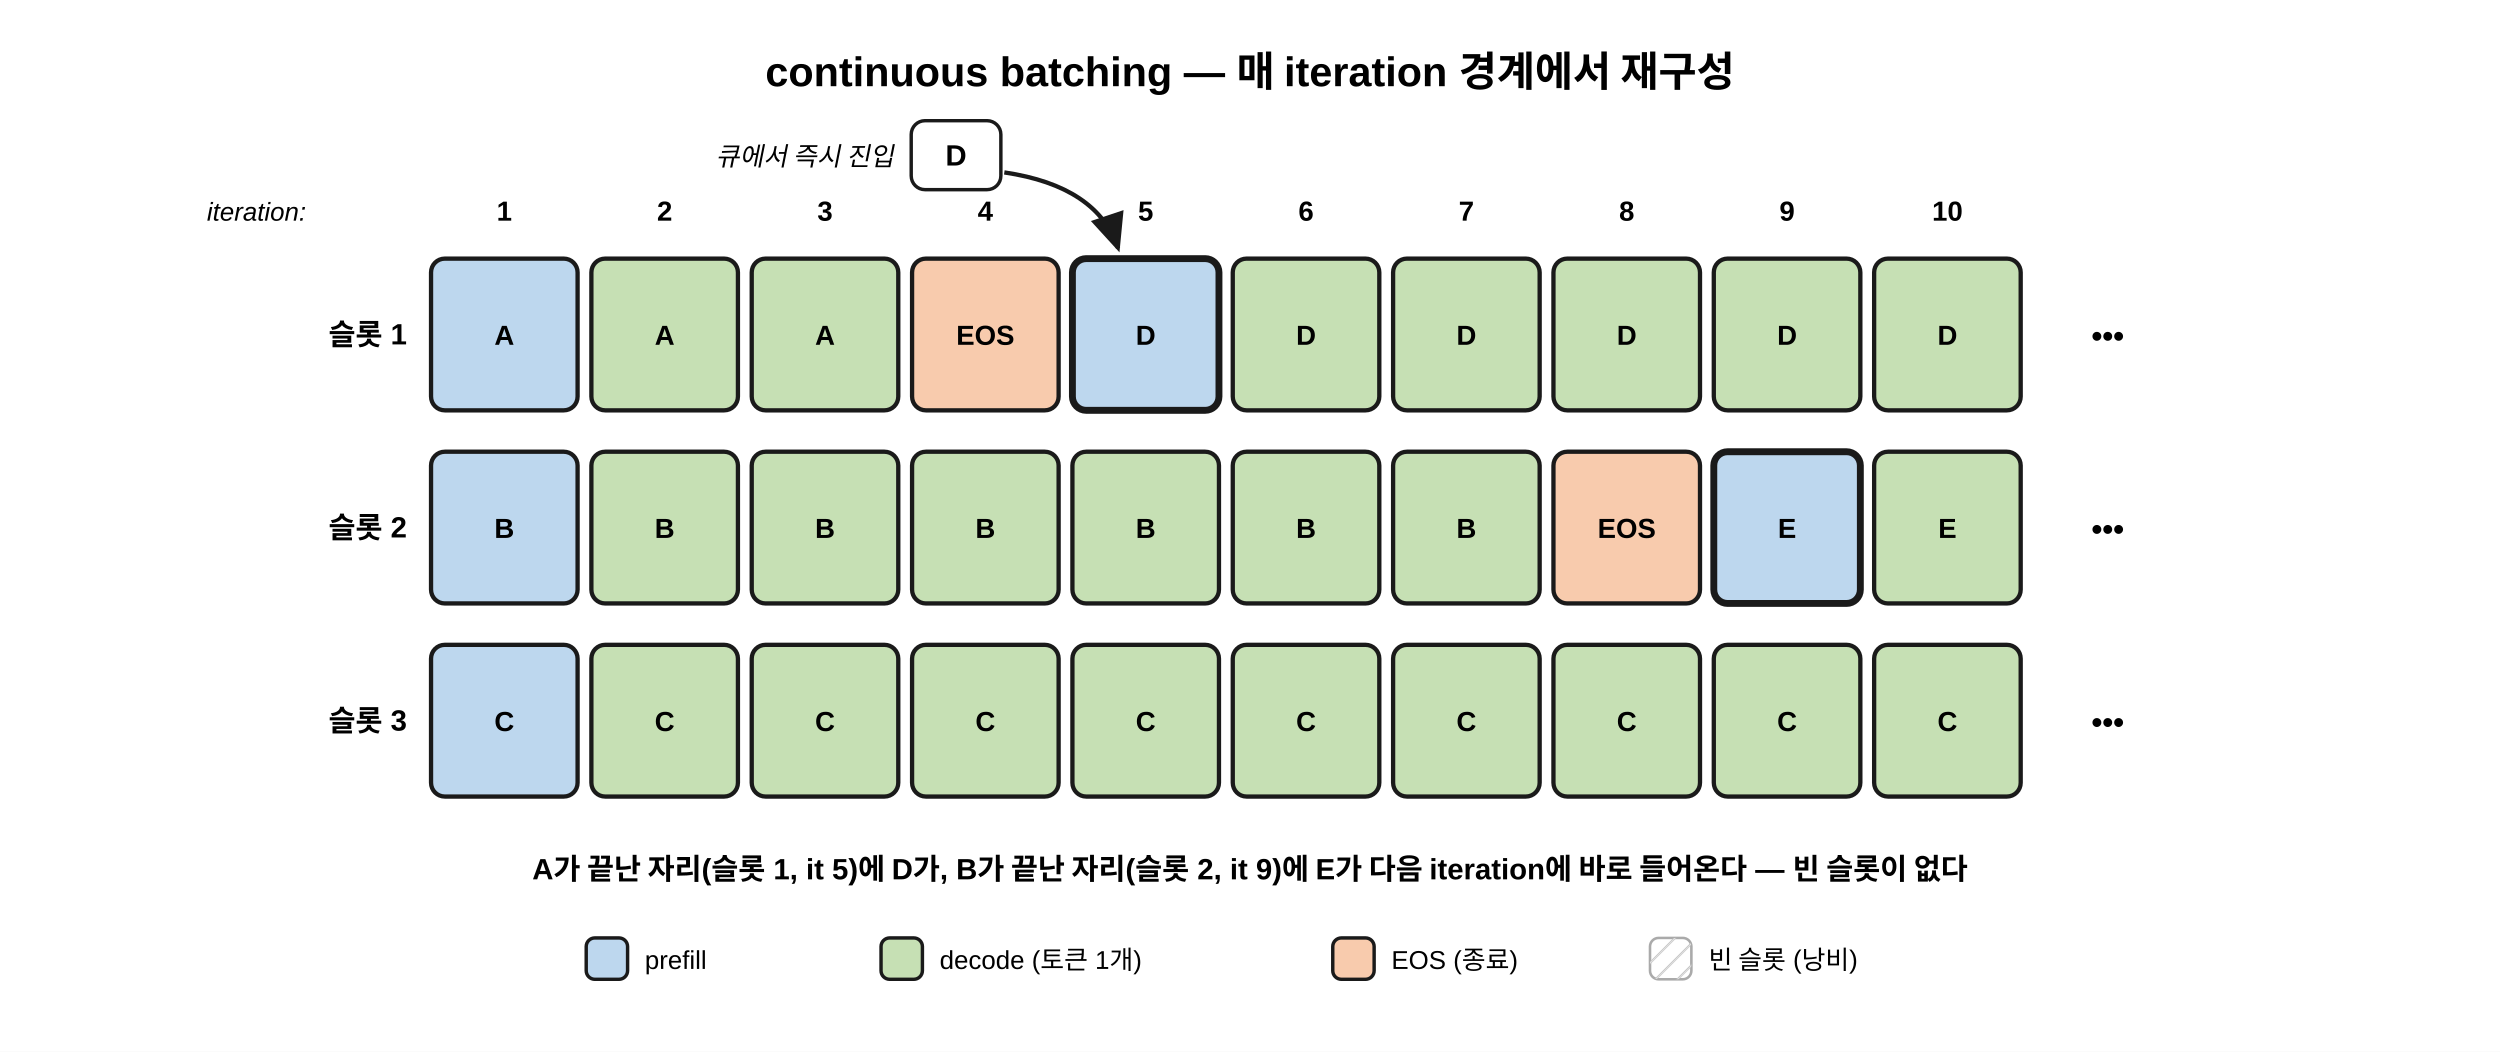
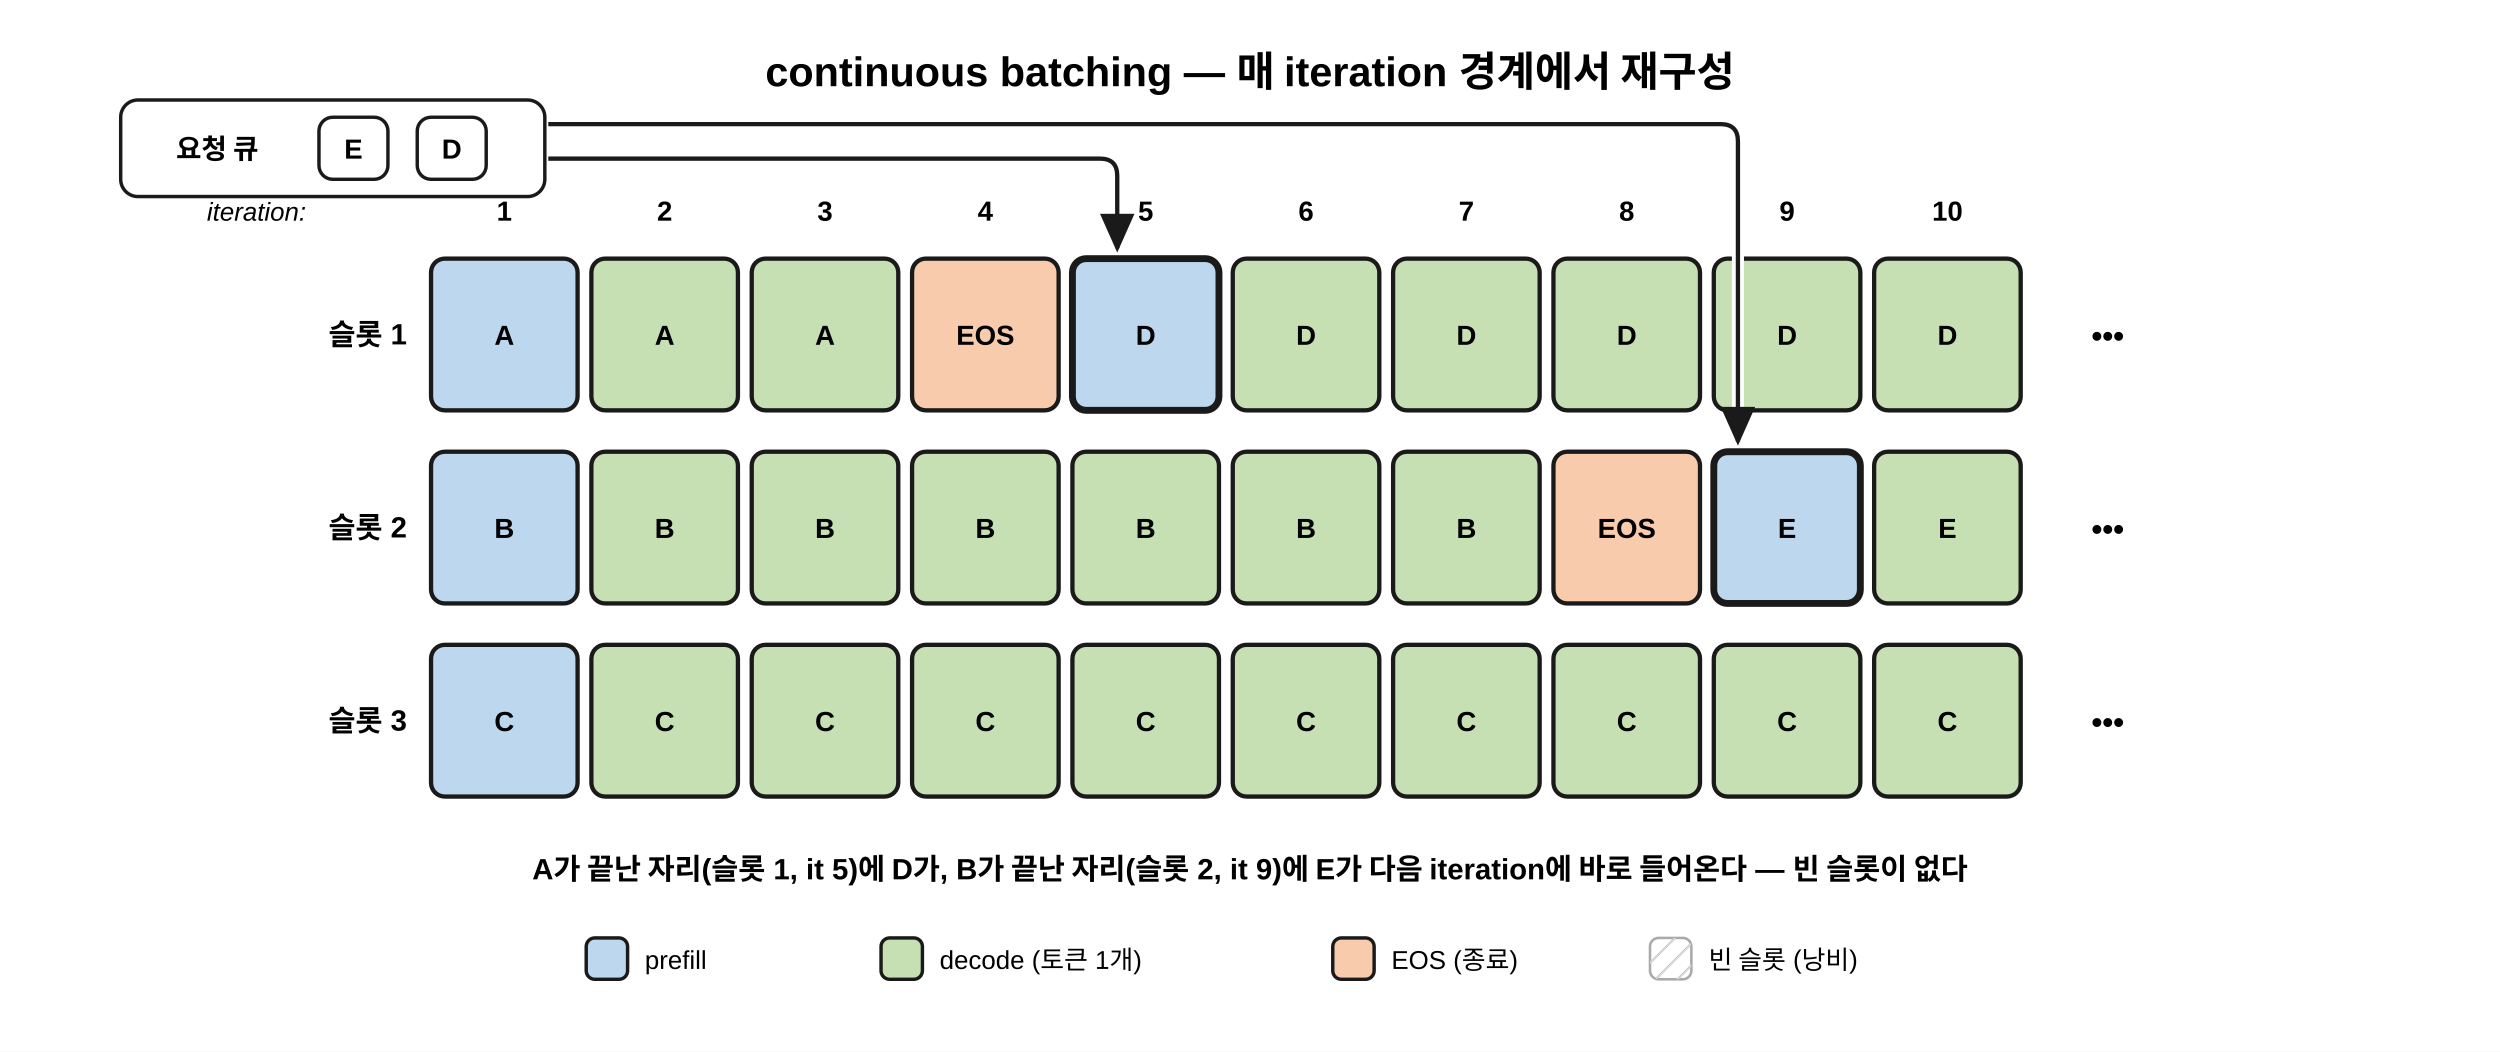
<svg xmlns="http://www.w3.org/2000/svg" viewBox="0 0 1450 610" font-family="Helvetica Neue, Arial, sans-serif">
  <defs>
    <pattern id="hatch" width="9" height="9" patternTransform="rotate(45)" patternUnits="userSpaceOnUse">
      <line x1="0" y1="0" x2="0" y2="9" stroke="#c8c8c8" stroke-width="2.5" />
    </pattern>
    <marker id="arr" markerWidth="10" markerHeight="10" refX="8" refY="4" orient="auto">
      <path d="M0,0 L9,4 L0,8 z" fill="#1a1a1a" />
    </marker>
  </defs>
  <rect x="0" y="0" width="1450" height="610" fill="white" />
  <text x="725" y="50" font-family="Helvetica Neue, Arial, sans-serif" font-size="24" text-anchor="middle" font-weight="bold">continuous batching — 매 iteration 경계에서 재구성</text>
  <text x="120" y="128" font-family="Helvetica Neue, Arial, sans-serif" font-size="15" text-anchor="start" font-style="italic">iteration:</text>
  <text x="292.5" y="128" font-family="Helvetica Neue, Arial, sans-serif" font-size="16" text-anchor="middle" font-weight="bold">1</text>
  <text x="385.5" y="128" font-family="Helvetica Neue, Arial, sans-serif" font-size="16" text-anchor="middle" font-weight="bold">2</text>
  <text x="478.5" y="128" font-family="Helvetica Neue, Arial, sans-serif" font-size="16" text-anchor="middle" font-weight="bold">3</text>
  <text x="571.5" y="128" font-family="Helvetica Neue, Arial, sans-serif" font-size="16" text-anchor="middle" font-weight="bold">4</text>
  <text x="664.5" y="128" font-family="Helvetica Neue, Arial, sans-serif" font-size="16" text-anchor="middle" font-weight="bold">5</text>
  <text x="757.5" y="128" font-family="Helvetica Neue, Arial, sans-serif" font-size="16" text-anchor="middle" font-weight="bold">6</text>
  <text x="850.5" y="128" font-family="Helvetica Neue, Arial, sans-serif" font-size="16" text-anchor="middle" font-weight="bold">7</text>
  <text x="943.5" y="128" font-family="Helvetica Neue, Arial, sans-serif" font-size="16" text-anchor="middle" font-weight="bold">8</text>
  <text x="1036.5" y="128" font-family="Helvetica Neue, Arial, sans-serif" font-size="16" text-anchor="middle" font-weight="bold">9</text>
  <text x="1129.5" y="128" font-family="Helvetica Neue, Arial, sans-serif" font-size="16" text-anchor="middle" font-weight="bold">10</text>
  <text x="1222.5" y="128" font-family="Helvetica Neue, Arial, sans-serif" font-size="16" text-anchor="middle" font-weight="bold" />
  <text x="236" y="200.0" font-family="Helvetica Neue, Arial, sans-serif" font-size="17" text-anchor="end" font-weight="bold">슬롯 1</text>
  <text x="236" y="312.0" font-family="Helvetica Neue, Arial, sans-serif" font-size="17" text-anchor="end" font-weight="bold">슬롯 2</text>
  <text x="236" y="424.0" font-family="Helvetica Neue, Arial, sans-serif" font-size="17" text-anchor="end" font-weight="bold">슬롯 3</text>
  <rect x="250" y="150" width="85" height="88" rx="8" fill="#bdd7ee" stroke="#1a1a1a" stroke-width="2.5" />
  <text x="292.5" y="200.0" font-family="Helvetica Neue, Arial, sans-serif" font-size="16" text-anchor="middle" font-weight="bold">A</text>
  <rect x="343" y="150" width="85" height="88" rx="8" fill="#c6e0b4" stroke="#1a1a1a" stroke-width="2.5" />
  <text x="385.5" y="200.0" font-family="Helvetica Neue, Arial, sans-serif" font-size="16" text-anchor="middle" font-weight="bold">A</text>
  <rect x="436" y="150" width="85" height="88" rx="8" fill="#c6e0b4" stroke="#1a1a1a" stroke-width="2.5" />
  <text x="478.5" y="200.0" font-family="Helvetica Neue, Arial, sans-serif" font-size="16" text-anchor="middle" font-weight="bold">A</text>
  <rect x="529" y="150" width="85" height="88" rx="8" fill="#f8cbad" stroke="#1a1a1a" stroke-width="2.5" />
  <text x="571.5" y="200.0" font-family="Helvetica Neue, Arial, sans-serif" font-size="16" text-anchor="middle" font-weight="bold">EOS</text>
  <rect x="622" y="150" width="85" height="88" rx="8" fill="#bdd7ee" stroke="#1a1a1a" stroke-width="4" />
  <text x="664.5" y="200.0" font-family="Helvetica Neue, Arial, sans-serif" font-size="16" text-anchor="middle" font-weight="bold">D</text>
  <rect x="715" y="150" width="85" height="88" rx="8" fill="#c6e0b4" stroke="#1a1a1a" stroke-width="2.5" />
  <text x="757.5" y="200.0" font-family="Helvetica Neue, Arial, sans-serif" font-size="16" text-anchor="middle" font-weight="bold">D</text>
  <rect x="808" y="150" width="85" height="88" rx="8" fill="#c6e0b4" stroke="#1a1a1a" stroke-width="2.5" />
  <text x="850.5" y="200.0" font-family="Helvetica Neue, Arial, sans-serif" font-size="16" text-anchor="middle" font-weight="bold">D</text>
  <rect x="901" y="150" width="85" height="88" rx="8" fill="#c6e0b4" stroke="#1a1a1a" stroke-width="2.5" />
  <text x="943.5" y="200.0" font-family="Helvetica Neue, Arial, sans-serif" font-size="16" text-anchor="middle" font-weight="bold">D</text>
  <rect x="994" y="150" width="85" height="88" rx="8" fill="#c6e0b4" stroke="#1a1a1a" stroke-width="2.5" />
  <text x="1036.5" y="200.0" font-family="Helvetica Neue, Arial, sans-serif" font-size="16" text-anchor="middle" font-weight="bold">D</text>
  <rect x="1087" y="150" width="85" height="88" rx="8" fill="#c6e0b4" stroke="#1a1a1a" stroke-width="2.5" />
  <text x="1129.5" y="200.0" font-family="Helvetica Neue, Arial, sans-serif" font-size="16" text-anchor="middle" font-weight="bold">D</text>
  <text x="1222.5" y="201.0" font-family="Helvetica Neue, Arial, sans-serif" font-size="18" text-anchor="middle" font-weight="bold">•••</text>
  <rect x="250" y="262" width="85" height="88" rx="8" fill="#bdd7ee" stroke="#1a1a1a" stroke-width="2.5" />
  <text x="292.5" y="312.0" font-family="Helvetica Neue, Arial, sans-serif" font-size="16" text-anchor="middle" font-weight="bold">B</text>
  <rect x="343" y="262" width="85" height="88" rx="8" fill="#c6e0b4" stroke="#1a1a1a" stroke-width="2.5" />
  <text x="385.5" y="312.0" font-family="Helvetica Neue, Arial, sans-serif" font-size="16" text-anchor="middle" font-weight="bold">B</text>
  <rect x="436" y="262" width="85" height="88" rx="8" fill="#c6e0b4" stroke="#1a1a1a" stroke-width="2.5" />
  <text x="478.5" y="312.0" font-family="Helvetica Neue, Arial, sans-serif" font-size="16" text-anchor="middle" font-weight="bold">B</text>
  <rect x="529" y="262" width="85" height="88" rx="8" fill="#c6e0b4" stroke="#1a1a1a" stroke-width="2.5" />
  <text x="571.5" y="312.0" font-family="Helvetica Neue, Arial, sans-serif" font-size="16" text-anchor="middle" font-weight="bold">B</text>
  <rect x="622" y="262" width="85" height="88" rx="8" fill="#c6e0b4" stroke="#1a1a1a" stroke-width="2.5" />
  <text x="664.5" y="312.0" font-family="Helvetica Neue, Arial, sans-serif" font-size="16" text-anchor="middle" font-weight="bold">B</text>
  <rect x="715" y="262" width="85" height="88" rx="8" fill="#c6e0b4" stroke="#1a1a1a" stroke-width="2.5" />
  <text x="757.5" y="312.0" font-family="Helvetica Neue, Arial, sans-serif" font-size="16" text-anchor="middle" font-weight="bold">B</text>
  <rect x="808" y="262" width="85" height="88" rx="8" fill="#c6e0b4" stroke="#1a1a1a" stroke-width="2.5" />
  <text x="850.5" y="312.0" font-family="Helvetica Neue, Arial, sans-serif" font-size="16" text-anchor="middle" font-weight="bold">B</text>
  <rect x="901" y="262" width="85" height="88" rx="8" fill="#f8cbad" stroke="#1a1a1a" stroke-width="2.5" />
  <text x="943.5" y="312.0" font-family="Helvetica Neue, Arial, sans-serif" font-size="16" text-anchor="middle" font-weight="bold">EOS</text>
  <rect x="994" y="262" width="85" height="88" rx="8" fill="#bdd7ee" stroke="#1a1a1a" stroke-width="4" />
  <text x="1036.5" y="312.0" font-family="Helvetica Neue, Arial, sans-serif" font-size="16" text-anchor="middle" font-weight="bold">E</text>
  <rect x="1087" y="262" width="85" height="88" rx="8" fill="#c6e0b4" stroke="#1a1a1a" stroke-width="2.5" />
  <text x="1129.5" y="312.0" font-family="Helvetica Neue, Arial, sans-serif" font-size="16" text-anchor="middle" font-weight="bold">E</text>
  <text x="1222.5" y="313.0" font-family="Helvetica Neue, Arial, sans-serif" font-size="18" text-anchor="middle" font-weight="bold">•••</text>
  <rect x="250" y="374" width="85" height="88" rx="8" fill="#bdd7ee" stroke="#1a1a1a" stroke-width="2.5" />
  <text x="292.5" y="424.0" font-family="Helvetica Neue, Arial, sans-serif" font-size="16" text-anchor="middle" font-weight="bold">C</text>
  <rect x="343" y="374" width="85" height="88" rx="8" fill="#c6e0b4" stroke="#1a1a1a" stroke-width="2.5" />
  <text x="385.5" y="424.0" font-family="Helvetica Neue, Arial, sans-serif" font-size="16" text-anchor="middle" font-weight="bold">C</text>
  <rect x="436" y="374" width="85" height="88" rx="8" fill="#c6e0b4" stroke="#1a1a1a" stroke-width="2.5" />
  <text x="478.5" y="424.0" font-family="Helvetica Neue, Arial, sans-serif" font-size="16" text-anchor="middle" font-weight="bold">C</text>
  <rect x="529" y="374" width="85" height="88" rx="8" fill="#c6e0b4" stroke="#1a1a1a" stroke-width="2.5" />
  <text x="571.5" y="424.0" font-family="Helvetica Neue, Arial, sans-serif" font-size="16" text-anchor="middle" font-weight="bold">C</text>
  <rect x="622" y="374" width="85" height="88" rx="8" fill="#c6e0b4" stroke="#1a1a1a" stroke-width="2.5" />
  <text x="664.5" y="424.0" font-family="Helvetica Neue, Arial, sans-serif" font-size="16" text-anchor="middle" font-weight="bold">C</text>
  <rect x="715" y="374" width="85" height="88" rx="8" fill="#c6e0b4" stroke="#1a1a1a" stroke-width="2.5" />
  <text x="757.5" y="424.0" font-family="Helvetica Neue, Arial, sans-serif" font-size="16" text-anchor="middle" font-weight="bold">C</text>
  <rect x="808" y="374" width="85" height="88" rx="8" fill="#c6e0b4" stroke="#1a1a1a" stroke-width="2.5" />
  <text x="850.5" y="424.0" font-family="Helvetica Neue, Arial, sans-serif" font-size="16" text-anchor="middle" font-weight="bold">C</text>
  <rect x="901" y="374" width="85" height="88" rx="8" fill="#c6e0b4" stroke="#1a1a1a" stroke-width="2.5" />
  <text x="943.5" y="424.0" font-family="Helvetica Neue, Arial, sans-serif" font-size="16" text-anchor="middle" font-weight="bold">C</text>
  <rect x="994" y="374" width="85" height="88" rx="8" fill="#c6e0b4" stroke="#1a1a1a" stroke-width="2.5" />
  <text x="1036.5" y="424.0" font-family="Helvetica Neue, Arial, sans-serif" font-size="16" text-anchor="middle" font-weight="bold">C</text>
  <rect x="1087" y="374" width="85" height="88" rx="8" fill="#c6e0b4" stroke="#1a1a1a" stroke-width="2.5" />
  <text x="1129.5" y="424.0" font-family="Helvetica Neue, Arial, sans-serif" font-size="16" text-anchor="middle" font-weight="bold">C</text>
  <text x="1222.5" y="425.0" font-family="Helvetica Neue, Arial, sans-serif" font-size="18" text-anchor="middle" font-weight="bold">•••</text>
-   <rect x="528.5" y="70" width="52" height="40" rx="8" fill="white" stroke="#1a1a1a" stroke-width="2" />
-   <text x="554.5" y="96" font-family="Helvetica Neue, Arial, sans-serif" font-size="17" text-anchor="middle" font-weight="bold">D</text>
-   <text x="518.5" y="96" font-family="Helvetica Neue, Arial, sans-serif" font-size="15" text-anchor="end" font-style="italic">큐에서 즉시 진입</text>
-   <path d="M582.5,100 Q636.5,108 648.5,144" fill="none" stroke="#1a1a1a" stroke-width="2.5" marker-end="url(#arr)" />
+   <rect x="70" y="58" width="246" height="56" rx="10" fill="white" stroke="#1a1a1a" stroke-width="2" />
+   <text x="126" y="92" font-family="Helvetica Neue, Arial, sans-serif" font-size="16" text-anchor="middle" font-weight="bold">요청 큐</text>
+   <rect x="185" y="68" width="40" height="36" rx="8" fill="white" stroke="#1a1a1a" stroke-width="2" />
+   <text x="205" y="92" font-family="Helvetica Neue, Arial, sans-serif" font-size="16" text-anchor="middle" font-weight="bold">E</text>
+   <rect x="242" y="68" width="40" height="36" rx="8" fill="white" stroke="#1a1a1a" stroke-width="2" />
+   <text x="262" y="92" font-family="Helvetica Neue, Arial, sans-serif" font-size="16" text-anchor="middle" font-weight="bold">D</text>
+   <path d="M318,92 L638,92 Q648,92 648,102 L648,144" fill="none" stroke="#1a1a1a" stroke-width="2.5" marker-end="url(#arr)" />
+   <path d="M318,72 L998,72 Q1008,72 1008,82 L1008,256" fill="none" stroke="white" stroke-width="7" />
+   <path d="M318,72 L998,72 Q1008,72 1008,82 L1008,256" fill="none" stroke="#1a1a1a" stroke-width="2.5" marker-end="url(#arr)" />
  <text x="725" y="510" font-family="Helvetica Neue, Arial, sans-serif" font-size="17" text-anchor="middle" font-weight="bold">A가 끝난 자리(슬롯 1, it 5)에 D가, B가 끝난 자리(슬롯 2, it 9)에 E가 다음 iteration에 바로 들어온다 — 빈 슬롯이 없다</text>
  <rect x="340" y="544" width="24" height="24" rx="5" fill="#bdd7ee" stroke="#1a1a1a" stroke-width="2" />
  <text x="374" y="562" font-family="Helvetica Neue, Arial, sans-serif" font-size="15" text-anchor="start">prefill</text>
  <rect x="511" y="544" width="24" height="24" rx="5" fill="#c6e0b4" stroke="#1a1a1a" stroke-width="2" />
  <text x="545" y="562" font-family="Helvetica Neue, Arial, sans-serif" font-size="15" text-anchor="start">decode (토큰 1개)</text>
  <rect x="773" y="544" width="24" height="24" rx="5" fill="#f8cbad" stroke="#1a1a1a" stroke-width="2" />
  <text x="807" y="562" font-family="Helvetica Neue, Arial, sans-serif" font-size="15" text-anchor="start">EOS (종료)</text>
  <rect x="957" y="544" width="24" height="24" rx="5" fill="white" stroke="#aaaaaa" stroke-width="1.5" />
  <rect x="957" y="544" width="24" height="24" rx="5" fill="url(#hatch)" stroke="none" />
  <text x="991" y="562" font-family="Helvetica Neue, Arial, sans-serif" font-size="15" text-anchor="start">빈 슬롯 (낭비)</text>
</svg>
